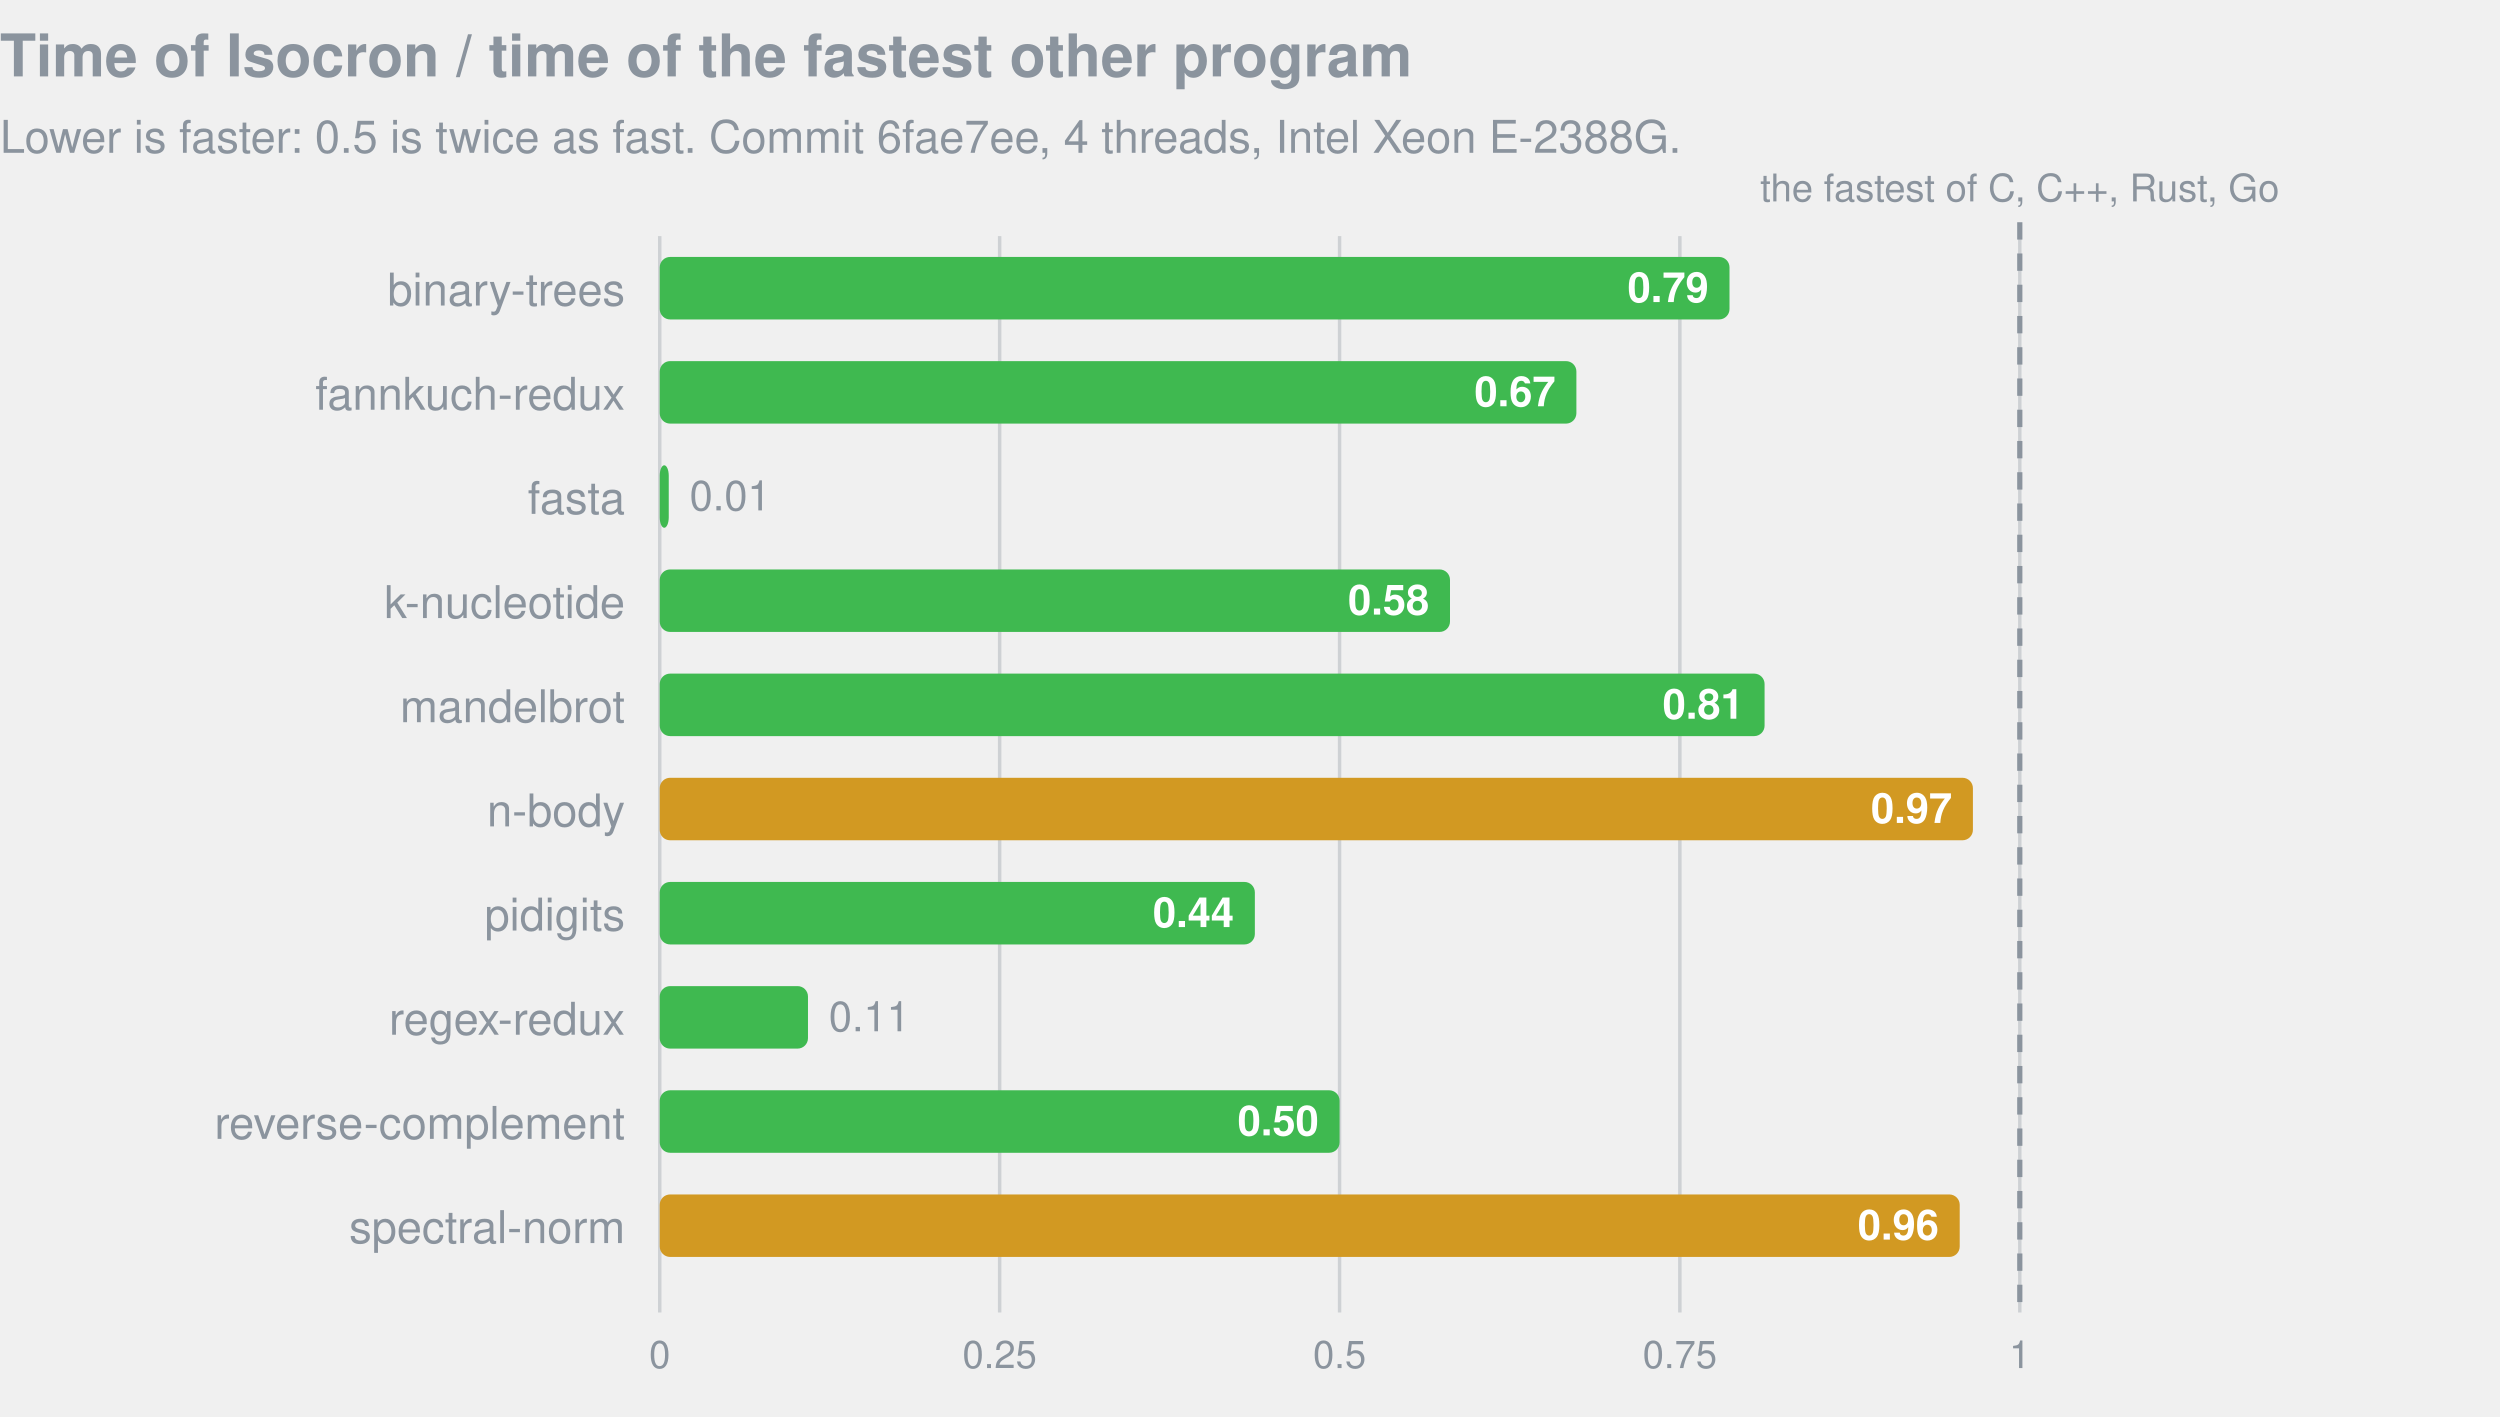
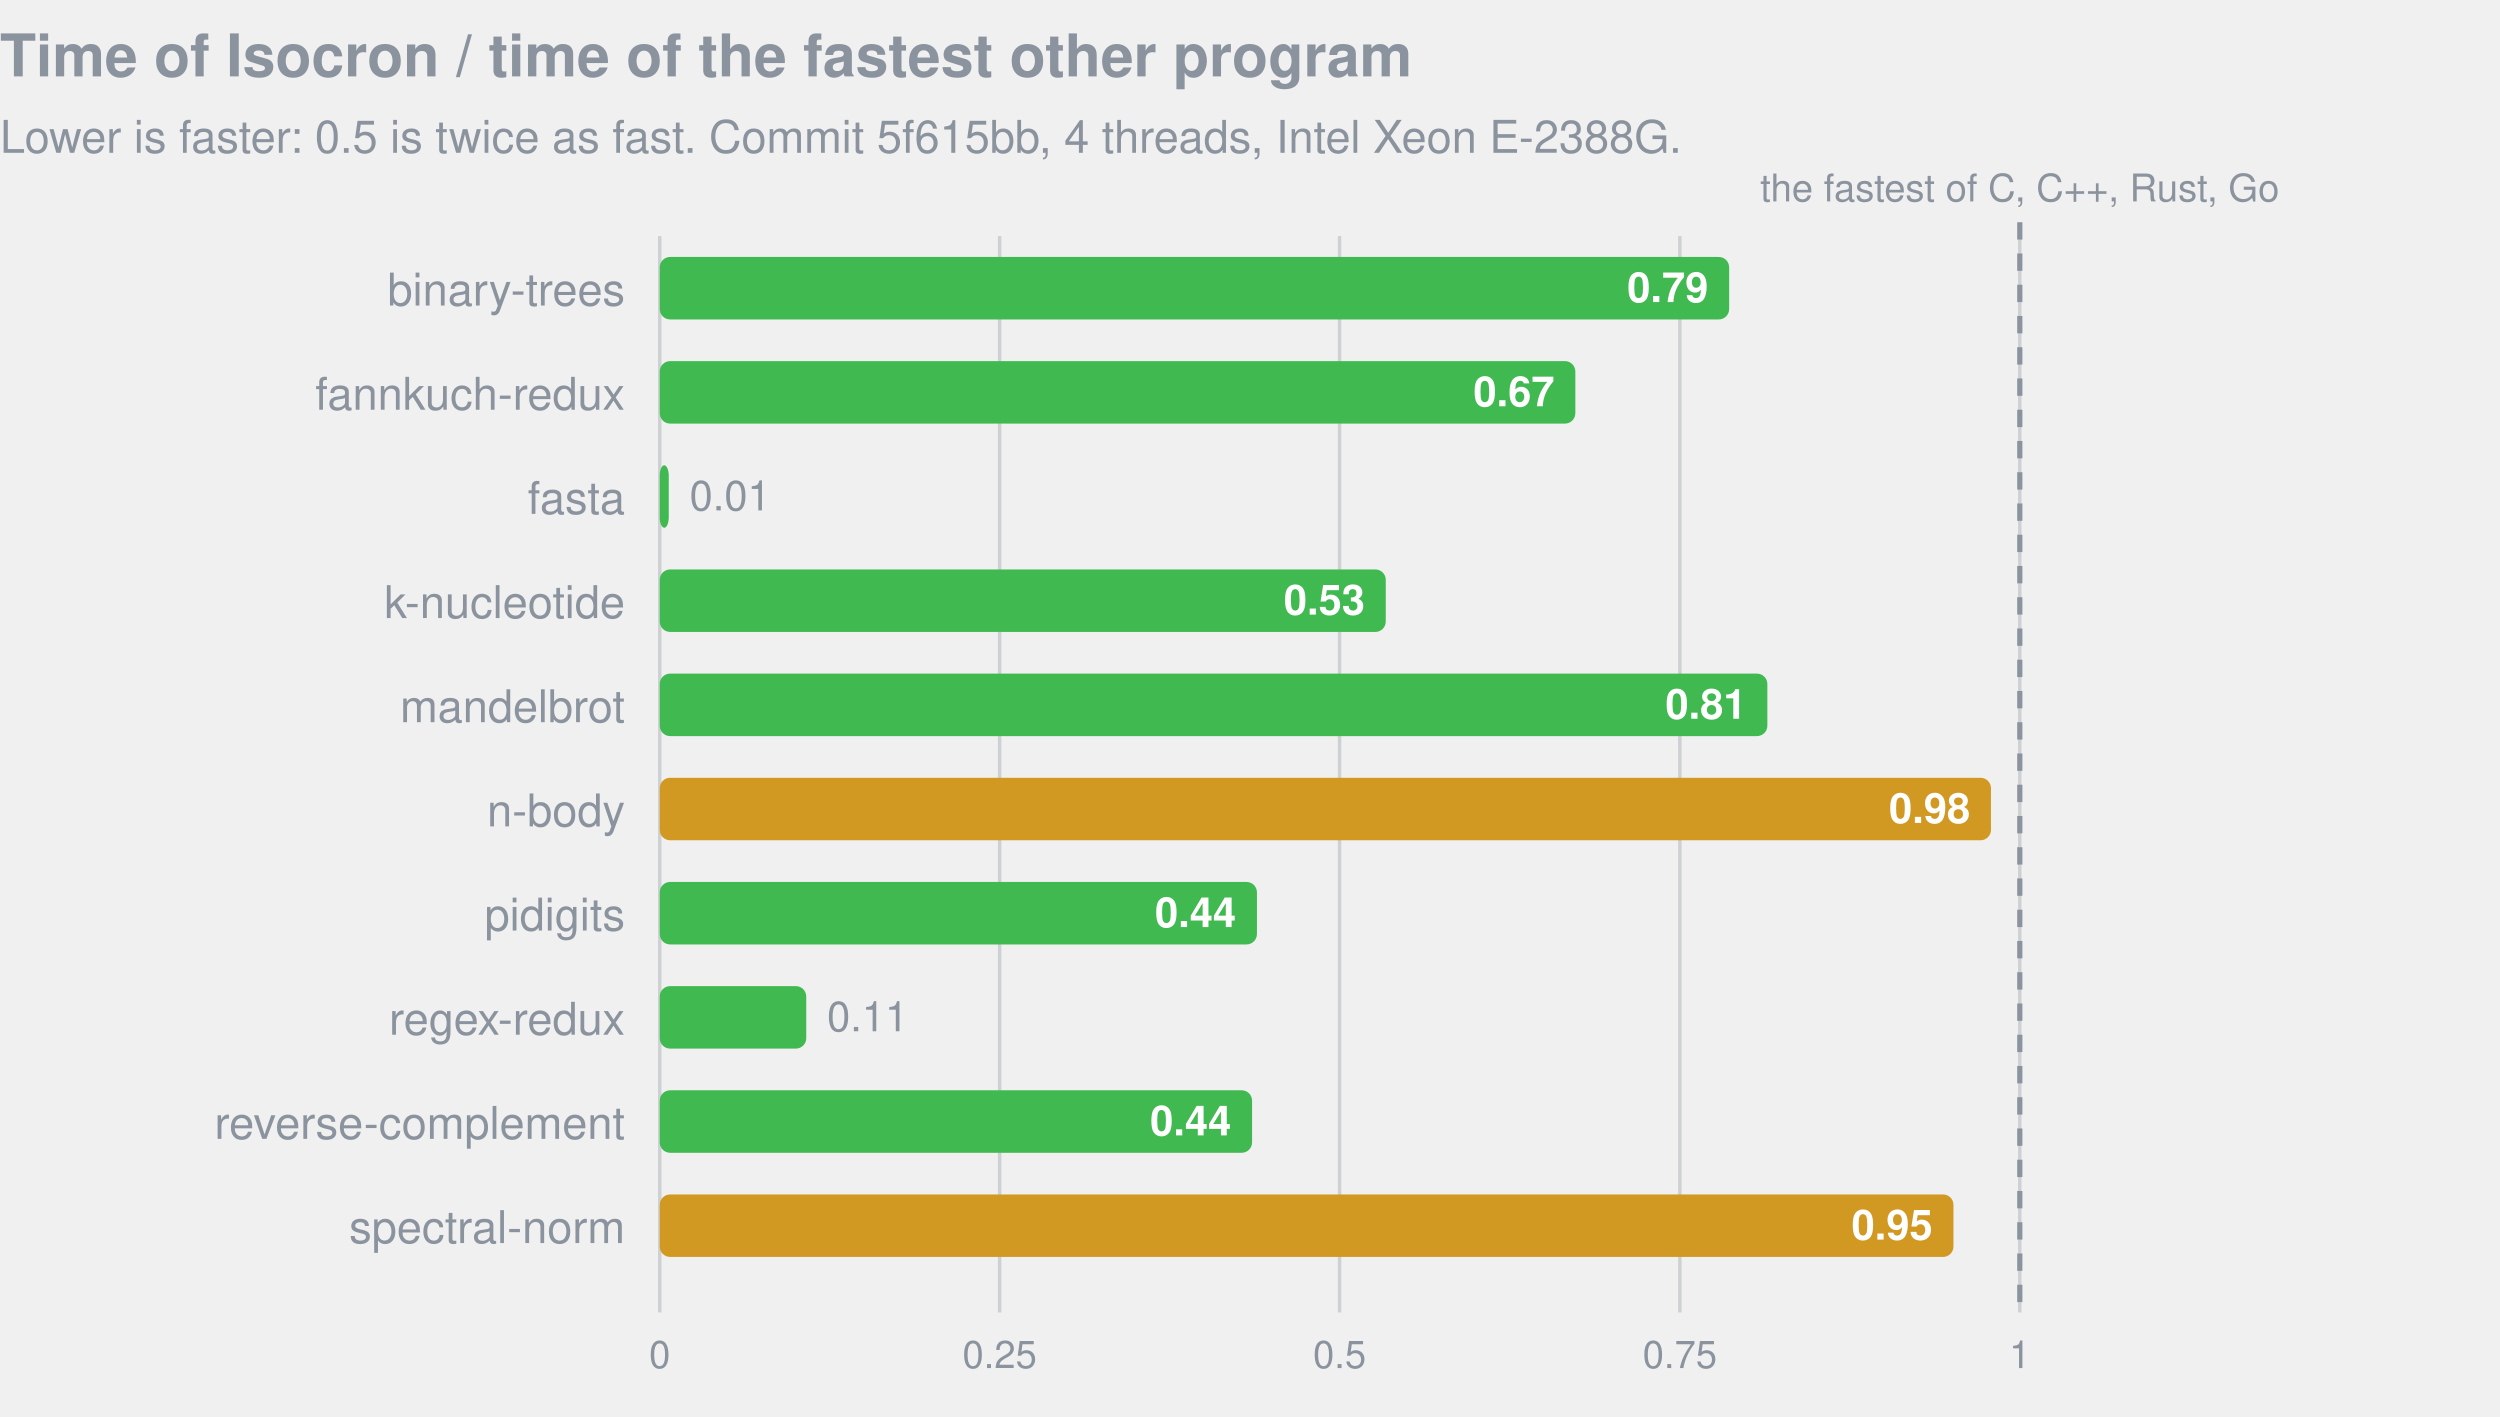
<svg xmlns="http://www.w3.org/2000/svg" width="720" height="408" viewBox="0 0 720 408" font-family="-apple-system, Segoe UI, Helvetica, Arial, sans-serif">
  <text x="0" y="22" font-size="17" font-weight="600" fill="#8b949e">Time of Isocron / time of the fastest other program</text>
-   <text x="0" y="44" font-size="13" fill="#8b949e">Lower is faster: 0.5 is twice as fast. Commit 6fae7ee, 4 threads, Intel Xeon E-2388G.</text>
+   <text x="0" y="44" font-size="13" fill="#8b949e">Lower is faster: 0.5 is twice as fast. Commit 5f615bb, 4 threads, Intel Xeon E-2388G.</text>
  <line x1="190.0" y1="68" x2="190.0" y2="378" stroke="#8b949e55" />
  <text x="190.0" y="394" font-size="11" fill="#8b949e" text-anchor="middle">0</text>
  <line x1="287.9" y1="68" x2="287.9" y2="378" stroke="#8b949e55" />
  <text x="287.9" y="394" font-size="11" fill="#8b949e" text-anchor="middle">0.25</text>
  <line x1="385.8" y1="68" x2="385.8" y2="378" stroke="#8b949e55" />
  <text x="385.8" y="394" font-size="11" fill="#8b949e" text-anchor="middle">0.5</text>
  <line x1="483.8" y1="68" x2="483.8" y2="378" stroke="#8b949e55" />
  <text x="483.8" y="394" font-size="11" fill="#8b949e" text-anchor="middle">0.75</text>
  <line x1="581.7" y1="68" x2="581.7" y2="378" stroke="#8b949e55" />
  <text x="581.7" y="394" font-size="11" fill="#8b949e" text-anchor="middle">1</text>
  <text x="180" y="88" font-size="13" fill="#8b949e" text-anchor="end">binary-trees</text>
-   <rect x="190" y="74" width="308.1" height="18" rx="3" fill="#3fb950" />
-   <text x="492.1" y="87" font-size="12" font-weight="600" fill="#ffffff" text-anchor="end">0.79</text>
+   <rect x="190" y="74" width="308.0" height="18" rx="3" fill="#3fb950" />
+   <text x="492.0" y="87" font-size="12" font-weight="600" fill="#ffffff" text-anchor="end">0.79</text>
  <text x="180" y="118" font-size="13" fill="#8b949e" text-anchor="end">fannkuch-redux</text>
-   <rect x="190" y="104" width="264.0" height="18" rx="3" fill="#3fb950" />
-   <text x="448.0" y="117" font-size="12" font-weight="600" fill="#ffffff" text-anchor="end">0.67</text>
+   <rect x="190" y="104" width="263.7" height="18" rx="3" fill="#3fb950" />
+   <text x="447.7" y="117" font-size="12" font-weight="600" fill="#ffffff" text-anchor="end">0.67</text>
  <text x="180" y="148" font-size="13" fill="#8b949e" text-anchor="end">fasta</text>
  <rect x="190" y="134" width="2.6" height="18" rx="3" fill="#3fb950" />
  <text x="198.6" y="147" font-size="12" fill="#8b949e">0.01</text>
  <text x="180" y="178" font-size="13" fill="#8b949e" text-anchor="end">k-nucleotide</text>
-   <rect x="190" y="164" width="227.6" height="18" rx="3" fill="#3fb950" />
-   <text x="411.6" y="177" font-size="12" font-weight="600" fill="#ffffff" text-anchor="end">0.58</text>
+   <rect x="190" y="164" width="209.1" height="18" rx="3" fill="#3fb950" />
+   <text x="393.1" y="177" font-size="12" font-weight="600" fill="#ffffff" text-anchor="end">0.53</text>
  <text x="180" y="208" font-size="13" fill="#8b949e" text-anchor="end">mandelbrot</text>
-   <rect x="190" y="194" width="318.2" height="18" rx="3" fill="#3fb950" />
-   <text x="502.2" y="207" font-size="12" font-weight="600" fill="#ffffff" text-anchor="end">0.81</text>
+   <rect x="190" y="194" width="319.0" height="18" rx="3" fill="#3fb950" />
+   <text x="503.0" y="207" font-size="12" font-weight="600" fill="#ffffff" text-anchor="end">0.81</text>
  <text x="180" y="238" font-size="13" fill="#8b949e" text-anchor="end">n-body</text>
-   <rect x="190" y="224" width="378.2" height="18" rx="3" fill="#d29922" />
-   <text x="562.2" y="237" font-size="12" font-weight="600" fill="#ffffff" text-anchor="end">0.97</text>
+   <rect x="190" y="224" width="383.4" height="18" rx="3" fill="#d29922" />
+   <text x="567.4" y="237" font-size="12" font-weight="600" fill="#ffffff" text-anchor="end">0.98</text>
  <text x="180" y="268" font-size="13" fill="#8b949e" text-anchor="end">pidigits</text>
-   <rect x="190" y="254" width="171.4" height="18" rx="3" fill="#3fb950" />
-   <text x="355.4" y="267" font-size="12" font-weight="600" fill="#ffffff" text-anchor="end">0.44</text>
+   <rect x="190" y="254" width="172.0" height="18" rx="3" fill="#3fb950" />
+   <text x="356.0" y="267" font-size="12" font-weight="600" fill="#ffffff" text-anchor="end">0.44</text>
  <text x="180" y="298" font-size="13" fill="#8b949e" text-anchor="end">regex-redux</text>
-   <rect x="190" y="284" width="42.7" height="18" rx="3" fill="#3fb950" />
-   <text x="238.7" y="297" font-size="12" fill="#8b949e">0.11</text>
+   <rect x="190" y="284" width="42.2" height="18" rx="3" fill="#3fb950" />
+   <text x="238.2" y="297" font-size="12" fill="#8b949e">0.11</text>
  <text x="180" y="328" font-size="13" fill="#8b949e" text-anchor="end">reverse-complement</text>
-   <rect x="190" y="314" width="195.8" height="18" rx="3" fill="#3fb950" />
-   <text x="379.8" y="327" font-size="12" font-weight="600" fill="#ffffff" text-anchor="end">0.50</text>
+   <rect x="190" y="314" width="170.6" height="18" rx="3" fill="#3fb950" />
+   <text x="354.6" y="327" font-size="12" font-weight="600" fill="#ffffff" text-anchor="end">0.44</text>
  <text x="180" y="358" font-size="13" fill="#8b949e" text-anchor="end">spectral-norm</text>
-   <rect x="190" y="344" width="374.4" height="18" rx="3" fill="#d29922" />
-   <text x="558.4" y="357" font-size="12" font-weight="600" fill="#ffffff" text-anchor="end">0.96</text>
+   <rect x="190" y="344" width="372.6" height="18" rx="3" fill="#d29922" />
+   <text x="556.6" y="357" font-size="12" font-weight="600" fill="#ffffff" text-anchor="end">0.95</text>
  <line x1="581.7" y1="64" x2="581.7" y2="378" stroke="#8b949e" stroke-width="1.5" stroke-dasharray="5 4" />
  <text x="581.7" y="58" font-size="11" fill="#8b949e" text-anchor="middle">the fastest of C, C++, Rust, Go</text>
</svg>
